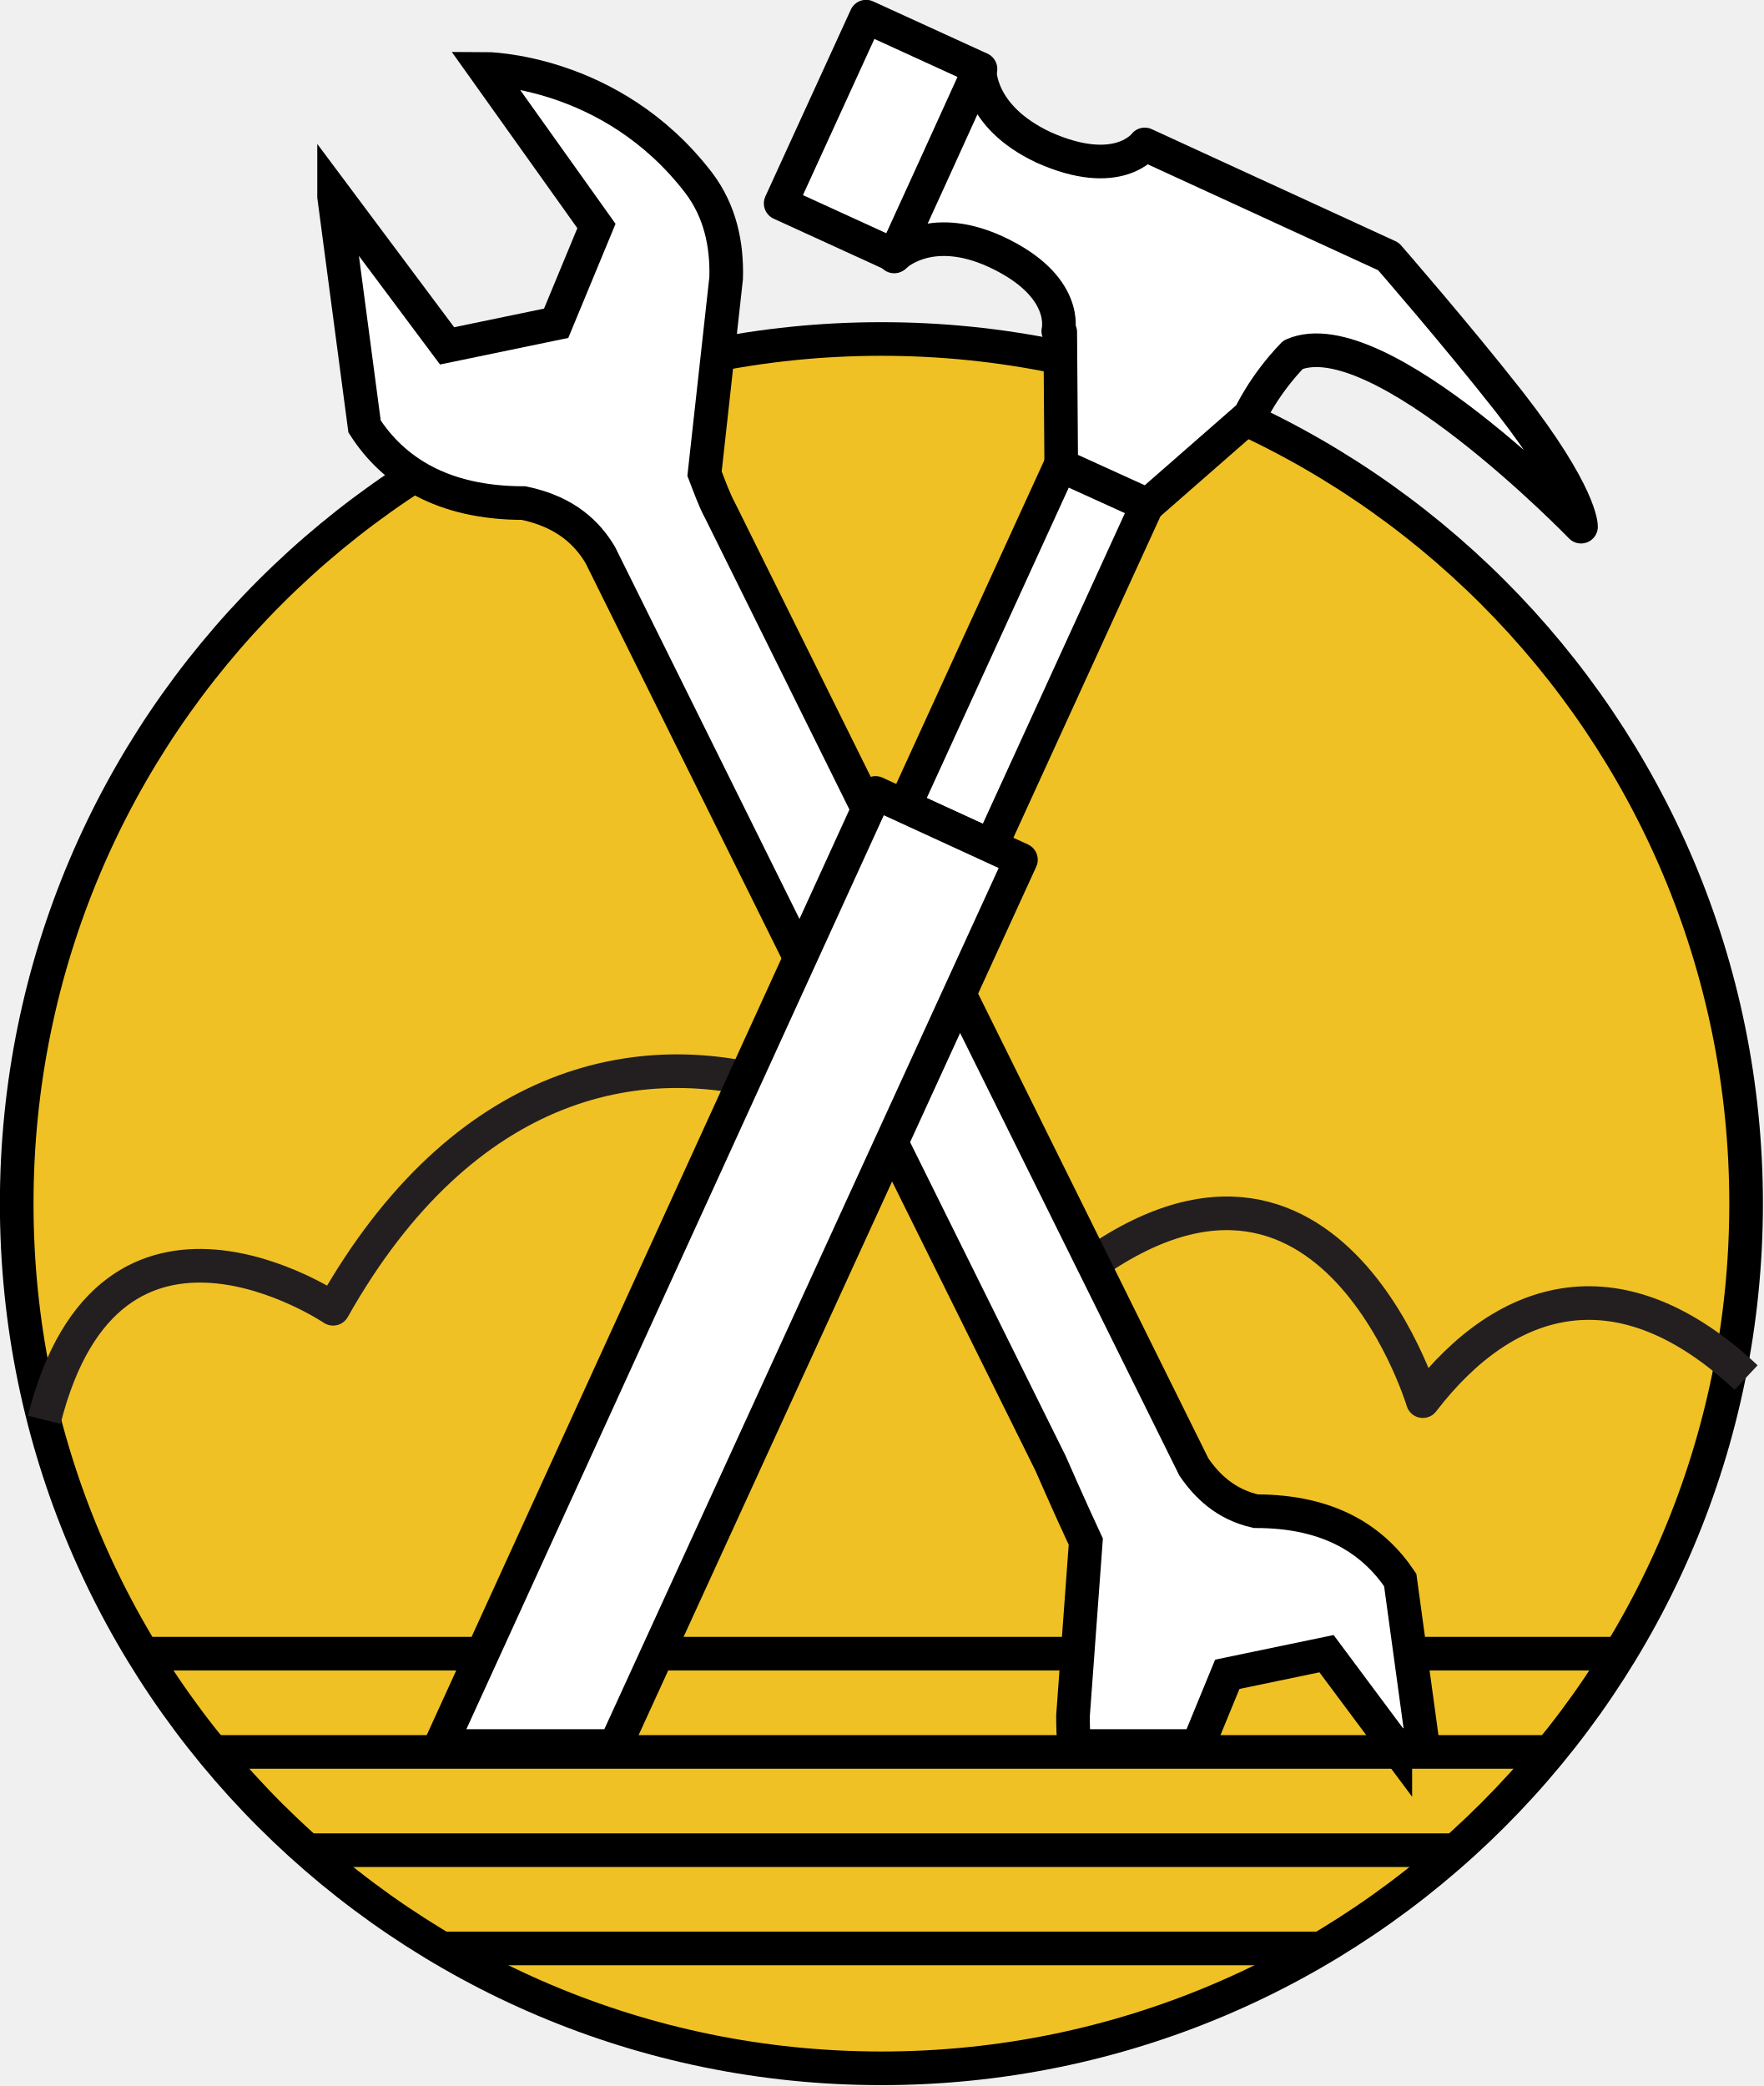
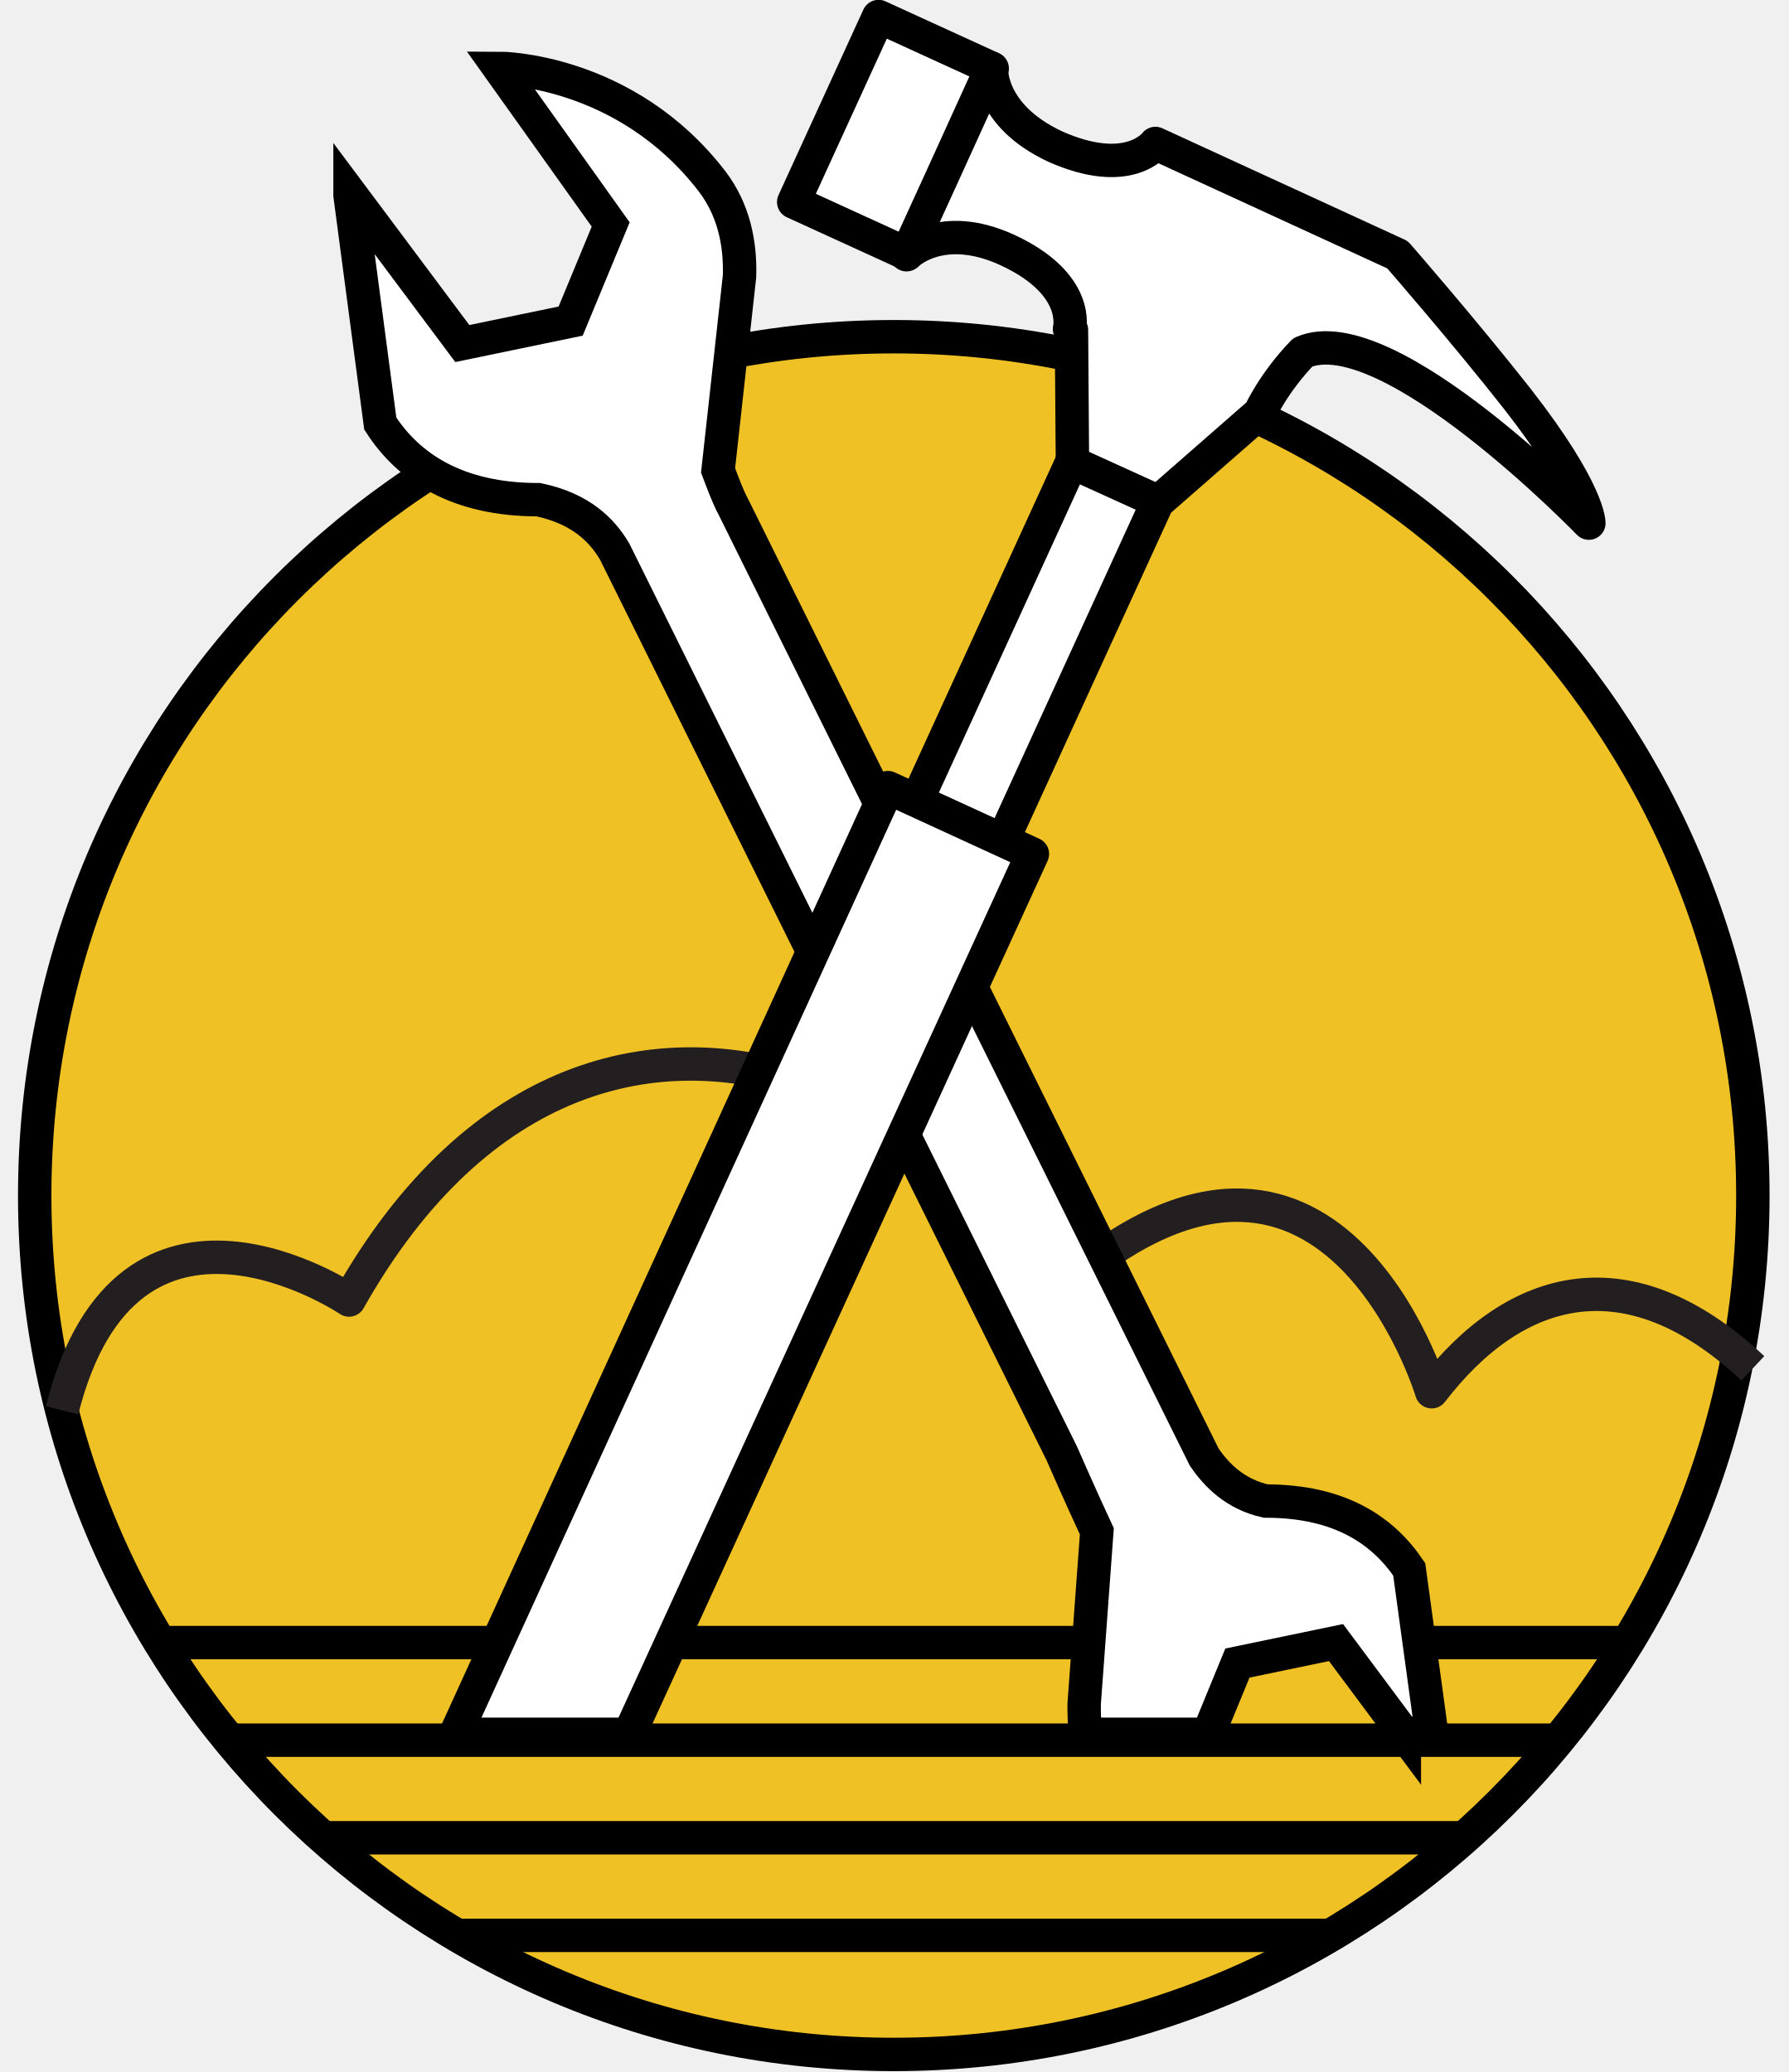
- <svg xmlns="http://www.w3.org/2000/svg" width="179.5" height="212.3" viewBox="0 0 179.5 212.3">
+ <svg xmlns="http://www.w3.org/2000/svg" width="359" height="416" viewBox="0 0 179.5 212.3">
  <g stroke-width="3.422" stroke-miterlimit="10">
    <circle fill="#F0C125" stroke="#000" cx="89.7" cy="122.5" r="88" />
    <path fill="none" stroke="#231F20" stroke-linejoin="round" d="M177.7 140.2c-12.7-11.9-24.3-8.8-32.9 2.4 0 0-10.4-34.6-37.8-10.7l.8 10.9c-.1-24.9-47.4-56.6-73.9-9.6 0 0-22.7-15.3-29.4 11.3" />
    <path fill="#F0C125" stroke="#000" d="M14.5 168.3h150.4M22.4 178.3h135.3M31.3 188.3h116.3M45 198.3h89.4" />
    <path fill="#FFF" stroke="#000" d="M142 177.7l-7-9.4-10.1 2.1-3 7.3h-12.5c-.2-1-.2-2.1-.2-3.1l1.3-17.7c-1.5-3.2-3.6-8-3.6-8L61.1 56.5c-1.3-2.2-3.5-4.4-7.8-5.3-8.3 0-13.3-3.3-16.2-7.8L34 20v-.2l11.5 15.4 11.1-2.3 4.1-9.9L49.3 7s12.9 0 21.8 11.6c2.2 2.9 2.9 6.3 2.8 9.7l-2.2 19.9h0c.5 1.3 1 2.7 1.6 3.8l48.2 97.3c1.3 1.9 3.2 3.8 6.3 4.5 7.6 0 12 3 14.7 7l2.3 16.8H142z" />
    <g fill="#FFF" stroke="#000" stroke-linejoin="round">
      <path d="M113.05 36.149l8.82 4.035-21.008 45.924-8.82-4.035z" stroke-width="3.422" />
      <path d="M44.8 177.7l44.3-97 14.8 6.8-41.3 90.2z" />
      <path d="M88.142 1.695l11.64 5.324-8.694 19.007-11.64-5.325z" stroke-width="3.422" />
      <path d="M91 26.1s3.5-3.6 10.3-.5c7.6 3.5 6.4 8.1 6.4 8.1l.2.1.1 13.6 8.8 4 10.4-9.1s1.4-3.1 4.4-6.2c8.7-3.8 29.3 17.5 29.3 17.5s.1-3.2-7.3-12.7c-5.5-7-12.3-14.8-12.3-14.8l-24.8-11.4s-2.7 3.7-10.3.3c-6.8-3.2-6.5-8-6.5-8l-5 11h0L91 26.1z" />
    </g>
  </g>
</svg>
